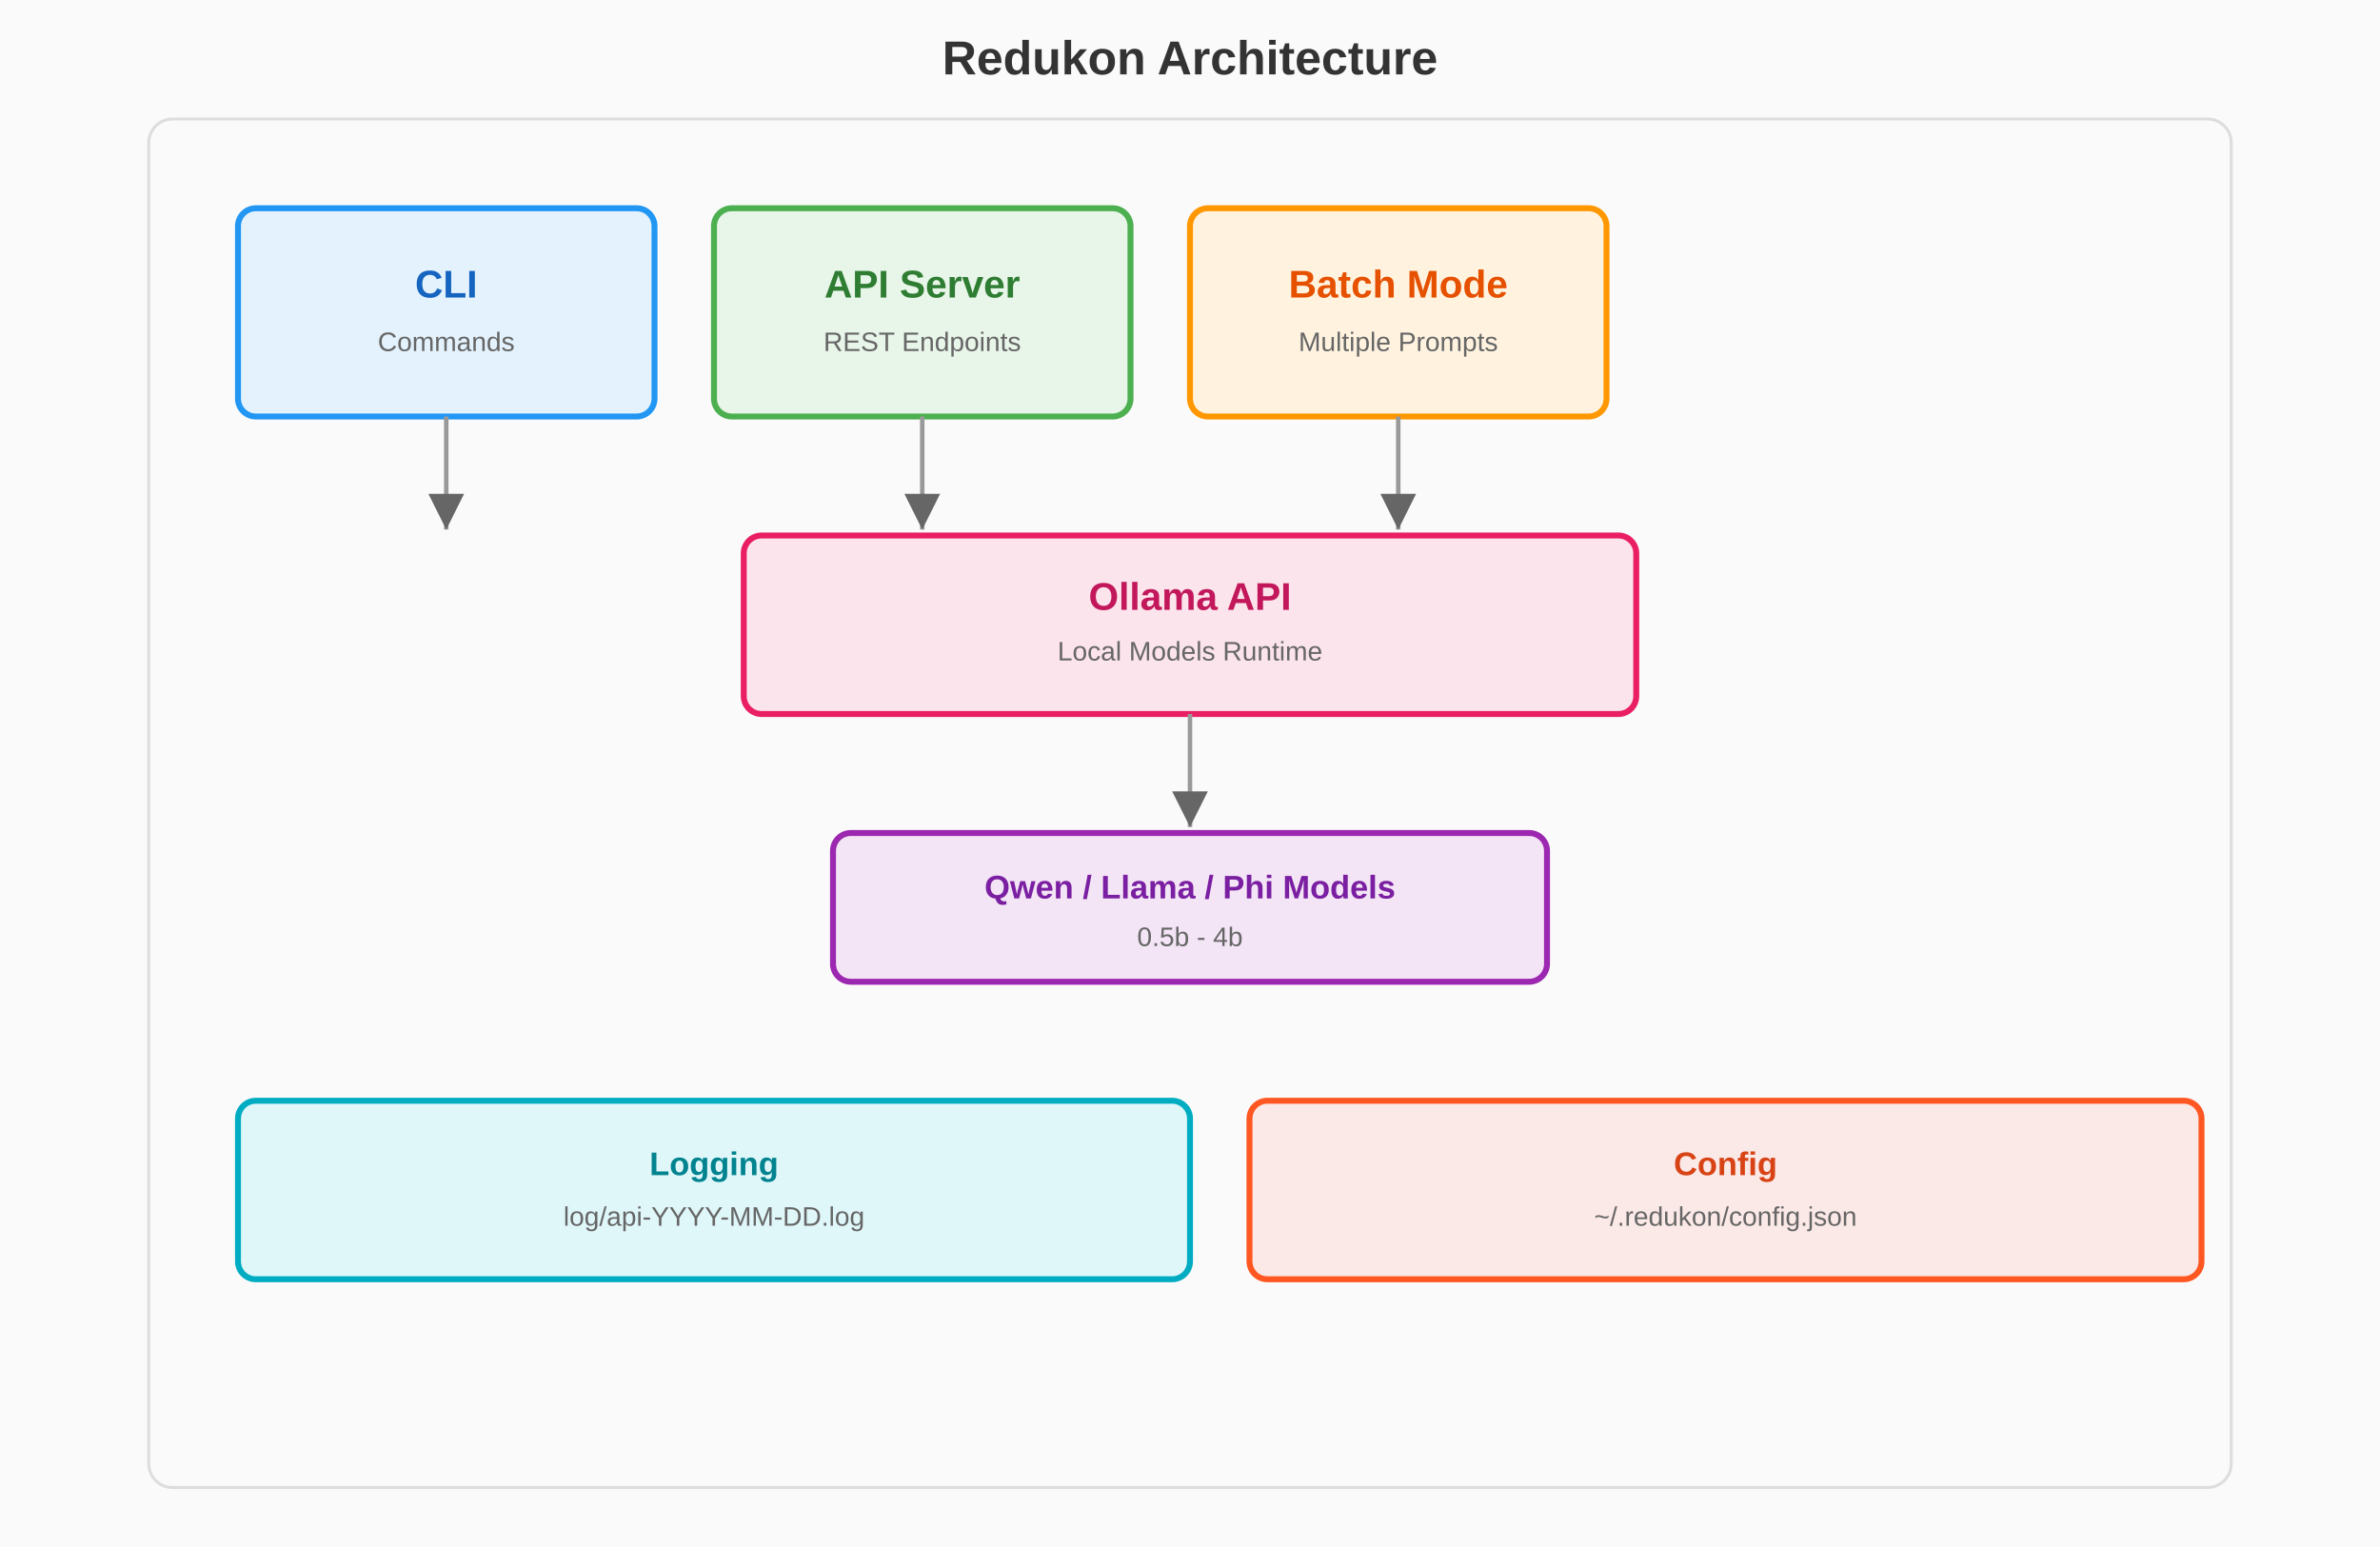
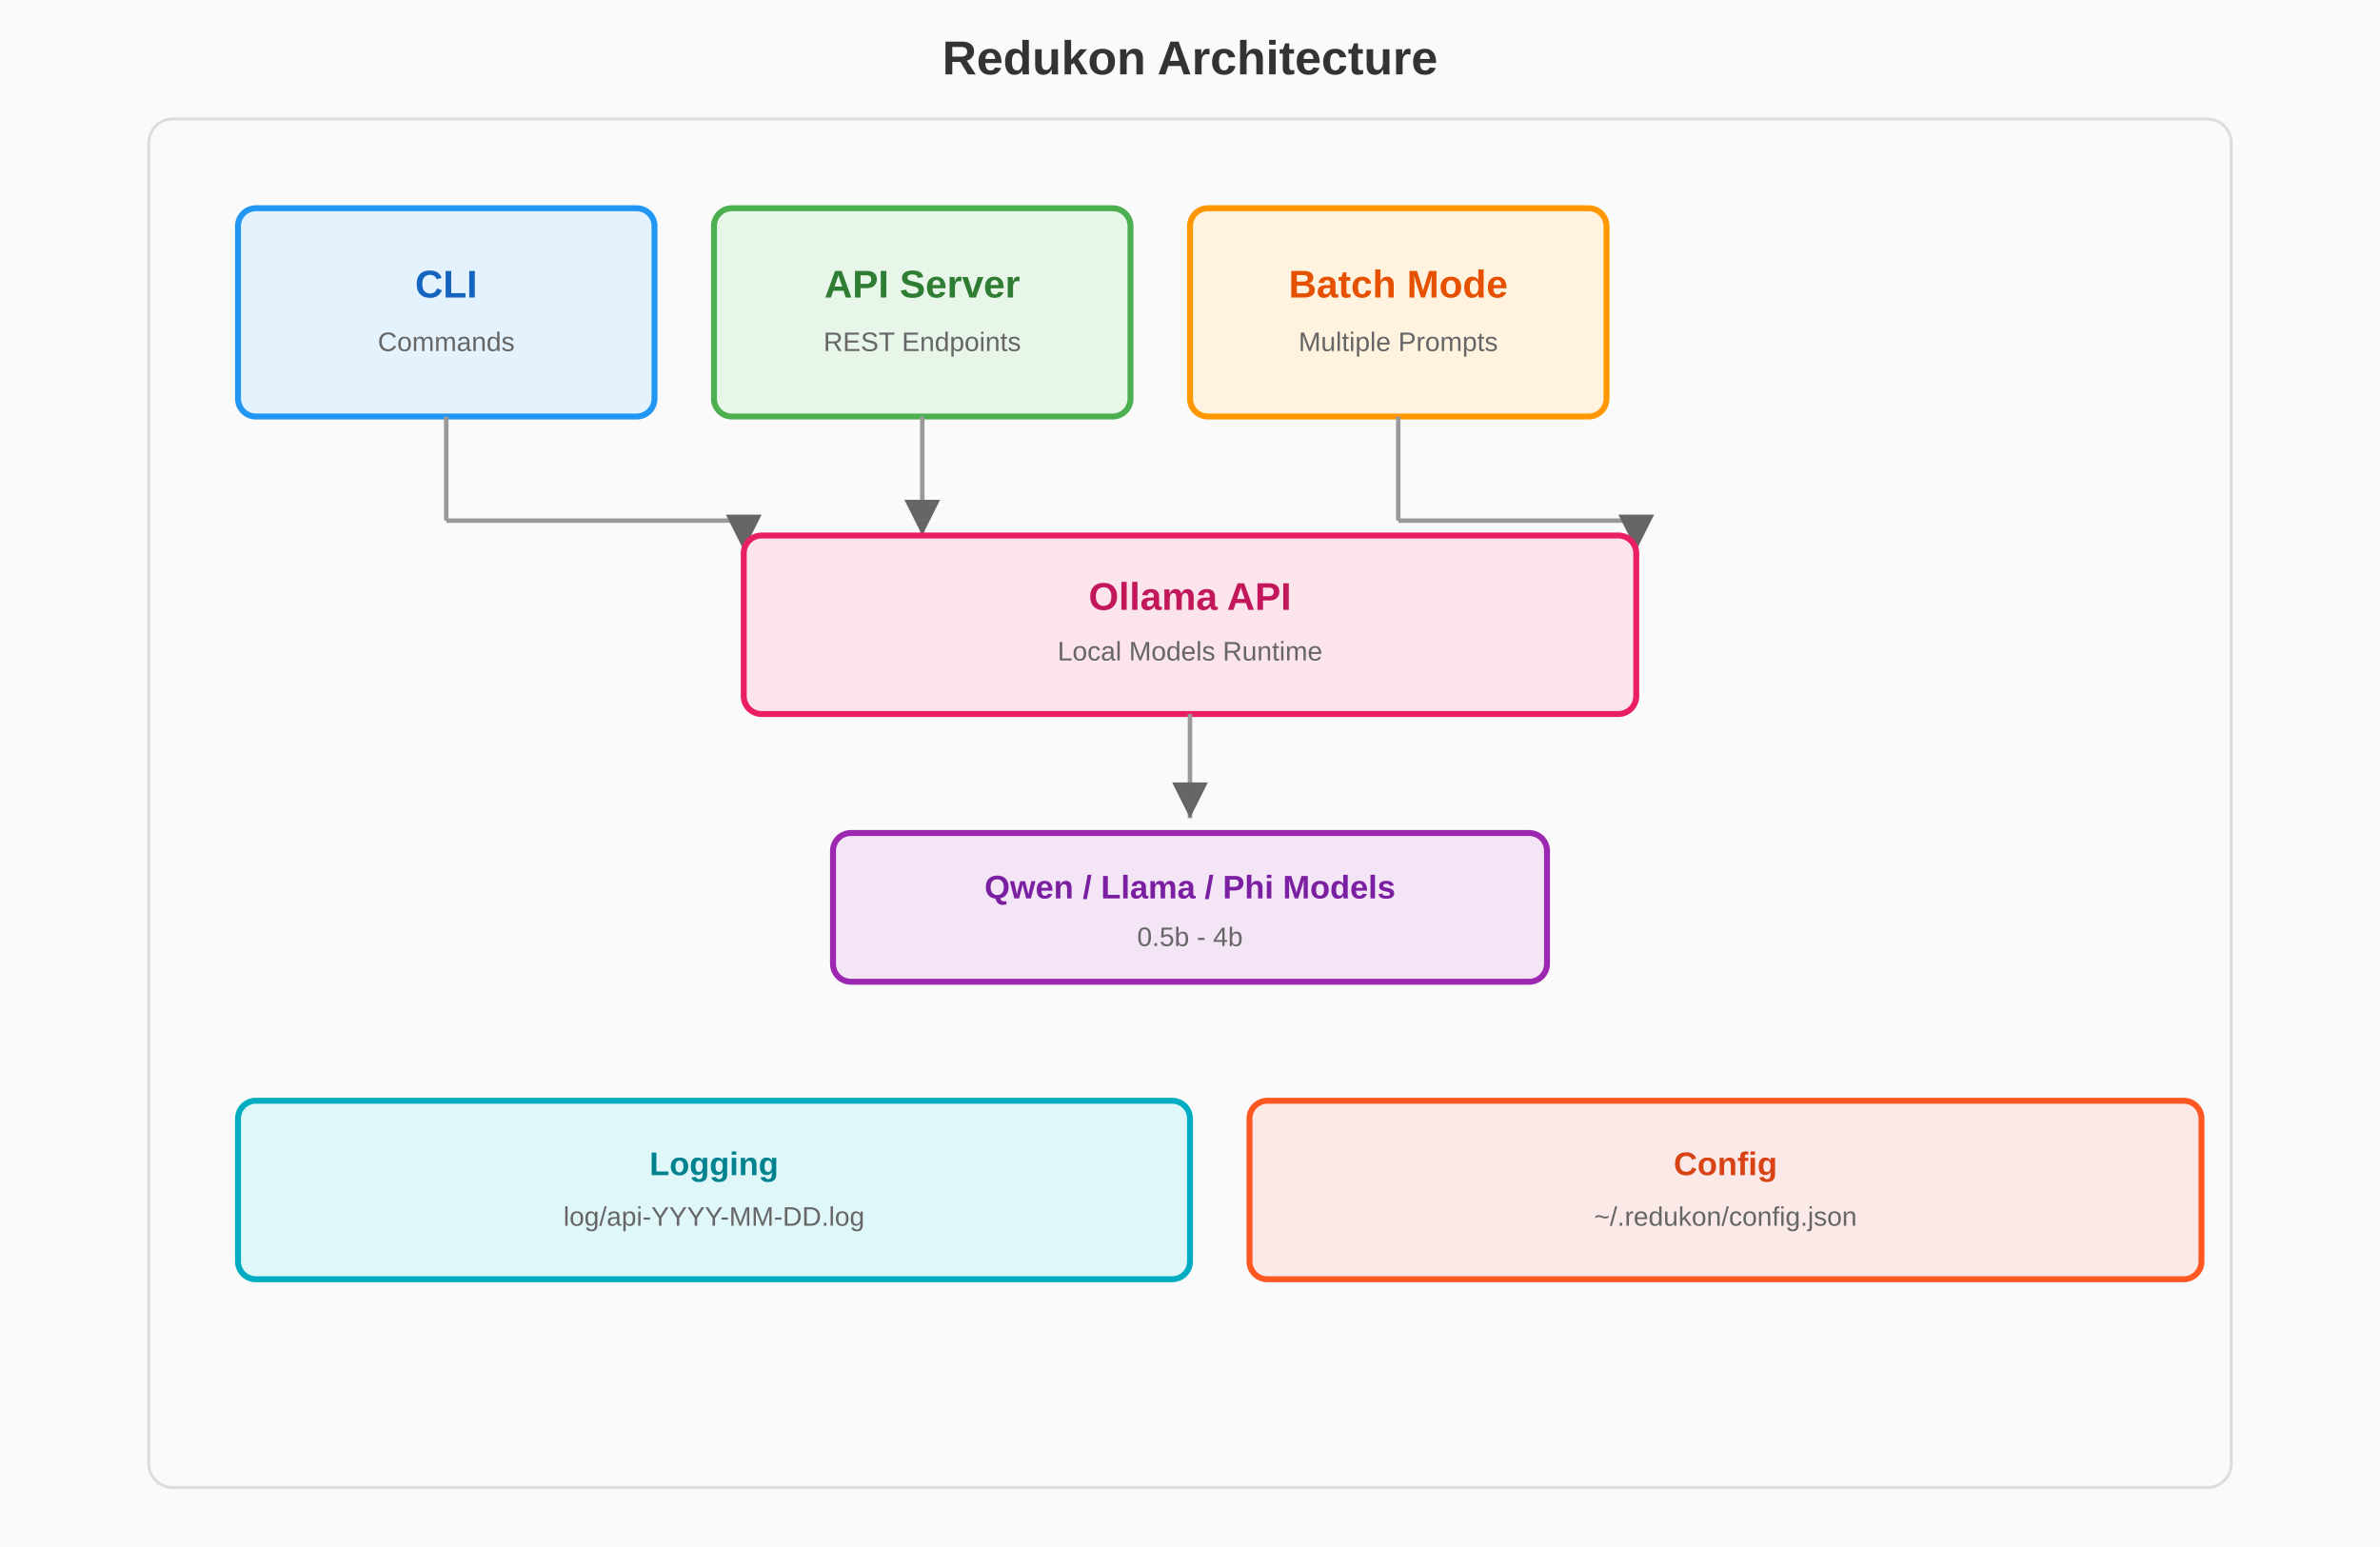
<svg xmlns="http://www.w3.org/2000/svg" viewBox="0 0 800 520">
  <defs>
    <marker id="arrow" markerWidth="8" markerHeight="8" refX="8" refY="4" orient="auto">
      <path d="M0,0 L8,4 L0,8 Z" fill="#666" />
    </marker>
  </defs>
  <rect width="800" height="520" fill="#fafafa" />
  <text x="400" y="25" text-anchor="middle" font-family="Arial, sans-serif" font-size="16" font-weight="bold" fill="#333">Redukon Architecture</text>
  <rect x="50" y="40" width="700" height="460" rx="8" fill="none" stroke="#ddd" stroke-width="1" />
  <rect x="80" y="70" width="140" height="70" rx="6" fill="#e3f2fd" stroke="#2196f3" stroke-width="2" />
  <text x="150" y="100" text-anchor="middle" font-family="Arial" font-size="13" font-weight="bold" fill="#1565c0">CLI</text>
  <text x="150" y="118" text-anchor="middle" font-family="Arial" font-size="9" fill="#666">Commands</text>
  <rect x="240" y="70" width="140" height="70" rx="6" fill="#e8f5e9" stroke="#4caf50" stroke-width="2" />
  <text x="310" y="100" text-anchor="middle" font-family="Arial" font-size="13" font-weight="bold" fill="#2e7d32">API Server</text>
  <text x="310" y="118" text-anchor="middle" font-family="Arial" font-size="9" fill="#666">REST Endpoints</text>
  <rect x="400" y="70" width="140" height="70" rx="6" fill="#fff3e0" stroke="#ff9800" stroke-width="2" />
  <text x="470" y="100" text-anchor="middle" font-family="Arial" font-size="13" font-weight="bold" fill="#e65100">Batch Mode</text>
  <text x="470" y="118" text-anchor="middle" font-family="Arial" font-size="9" fill="#666">Multiple Prompts</text>
+   <line x1="150" y1="140" x2="150" y2="175" stroke="#999" stroke-width="1.5" />
+   <line x1="150" y1="175" x2="250" y2="175" stroke="#999" stroke-width="1.5" />
+   <line x1="250" y1="175" x2="250" y2="185" stroke="#999" stroke-width="1.5" marker-end="url(#arrow)" />
+   <line x1="310" y1="140" x2="310" y2="180" stroke="#999" stroke-width="1.5" marker-end="url(#arrow)" />
+   <line x1="470" y1="140" x2="470" y2="175" stroke="#999" stroke-width="1.5" />
+   <line x1="470" y1="175" x2="550" y2="175" stroke="#999" stroke-width="1.5" />
+   <line x1="550" y1="175" x2="550" y2="185" stroke="#999" stroke-width="1.5" marker-end="url(#arrow)" />
  <rect x="250" y="180" width="300" height="60" rx="6" fill="#fce4ec" stroke="#e91e63" stroke-width="2" />
  <text x="400" y="205" text-anchor="middle" font-family="Arial" font-size="13" font-weight="bold" fill="#c2185b">Ollama API</text>
  <text x="400" y="222" text-anchor="middle" font-family="Arial" font-size="9" fill="#666">Local Models Runtime</text>
+   <line x1="400" y1="240" x2="400" y2="275" stroke="#999" stroke-width="1.5" marker-end="url(#arrow)" />
  <rect x="280" y="280" width="240" height="50" rx="6" fill="#f3e5f5" stroke="#9c27b0" stroke-width="2" />
  <text x="400" y="302" text-anchor="middle" font-family="Arial" font-size="11" font-weight="bold" fill="#7b1fa2">Qwen / Llama / Phi Models</text>
  <text x="400" y="318" text-anchor="middle" font-family="Arial" font-size="9" fill="#666">0.5b - 4b</text>
  <rect x="80" y="370" width="320" height="60" rx="6" fill="#e0f7fa" stroke="#00acc1" stroke-width="2" />
  <text x="240" y="395" text-anchor="middle" font-family="Arial" font-size="11" font-weight="bold" fill="#00838f">Logging</text>
  <text x="240" y="412" text-anchor="middle" font-family="Arial" font-size="9" fill="#666">log/api-YYYY-MM-DD.log</text>
  <rect x="420" y="370" width="320" height="60" rx="6" fill="#fbe9e7" stroke="#ff5722" stroke-width="2" />
  <text x="580" y="395" text-anchor="middle" font-family="Arial" font-size="11" font-weight="bold" fill="#d84315">Config</text>
  <text x="580" y="412" text-anchor="middle" font-family="Arial" font-size="9" fill="#666">~/.redukon/config.json</text>
-   <line x1="150" y1="140" x2="150" y2="178" stroke="#999" stroke-width="1.5" marker-end="url(#arrow)" />
-   <line x1="310" y1="140" x2="310" y2="178" stroke="#999" stroke-width="1.5" marker-end="url(#arrow)" />
-   <line x1="470" y1="140" x2="470" y2="178" stroke="#999" stroke-width="1.5" marker-end="url(#arrow)" />
-   <line x1="400" y1="240" x2="400" y2="278" stroke="#999" stroke-width="1.5" marker-end="url(#arrow)" />
</svg>
